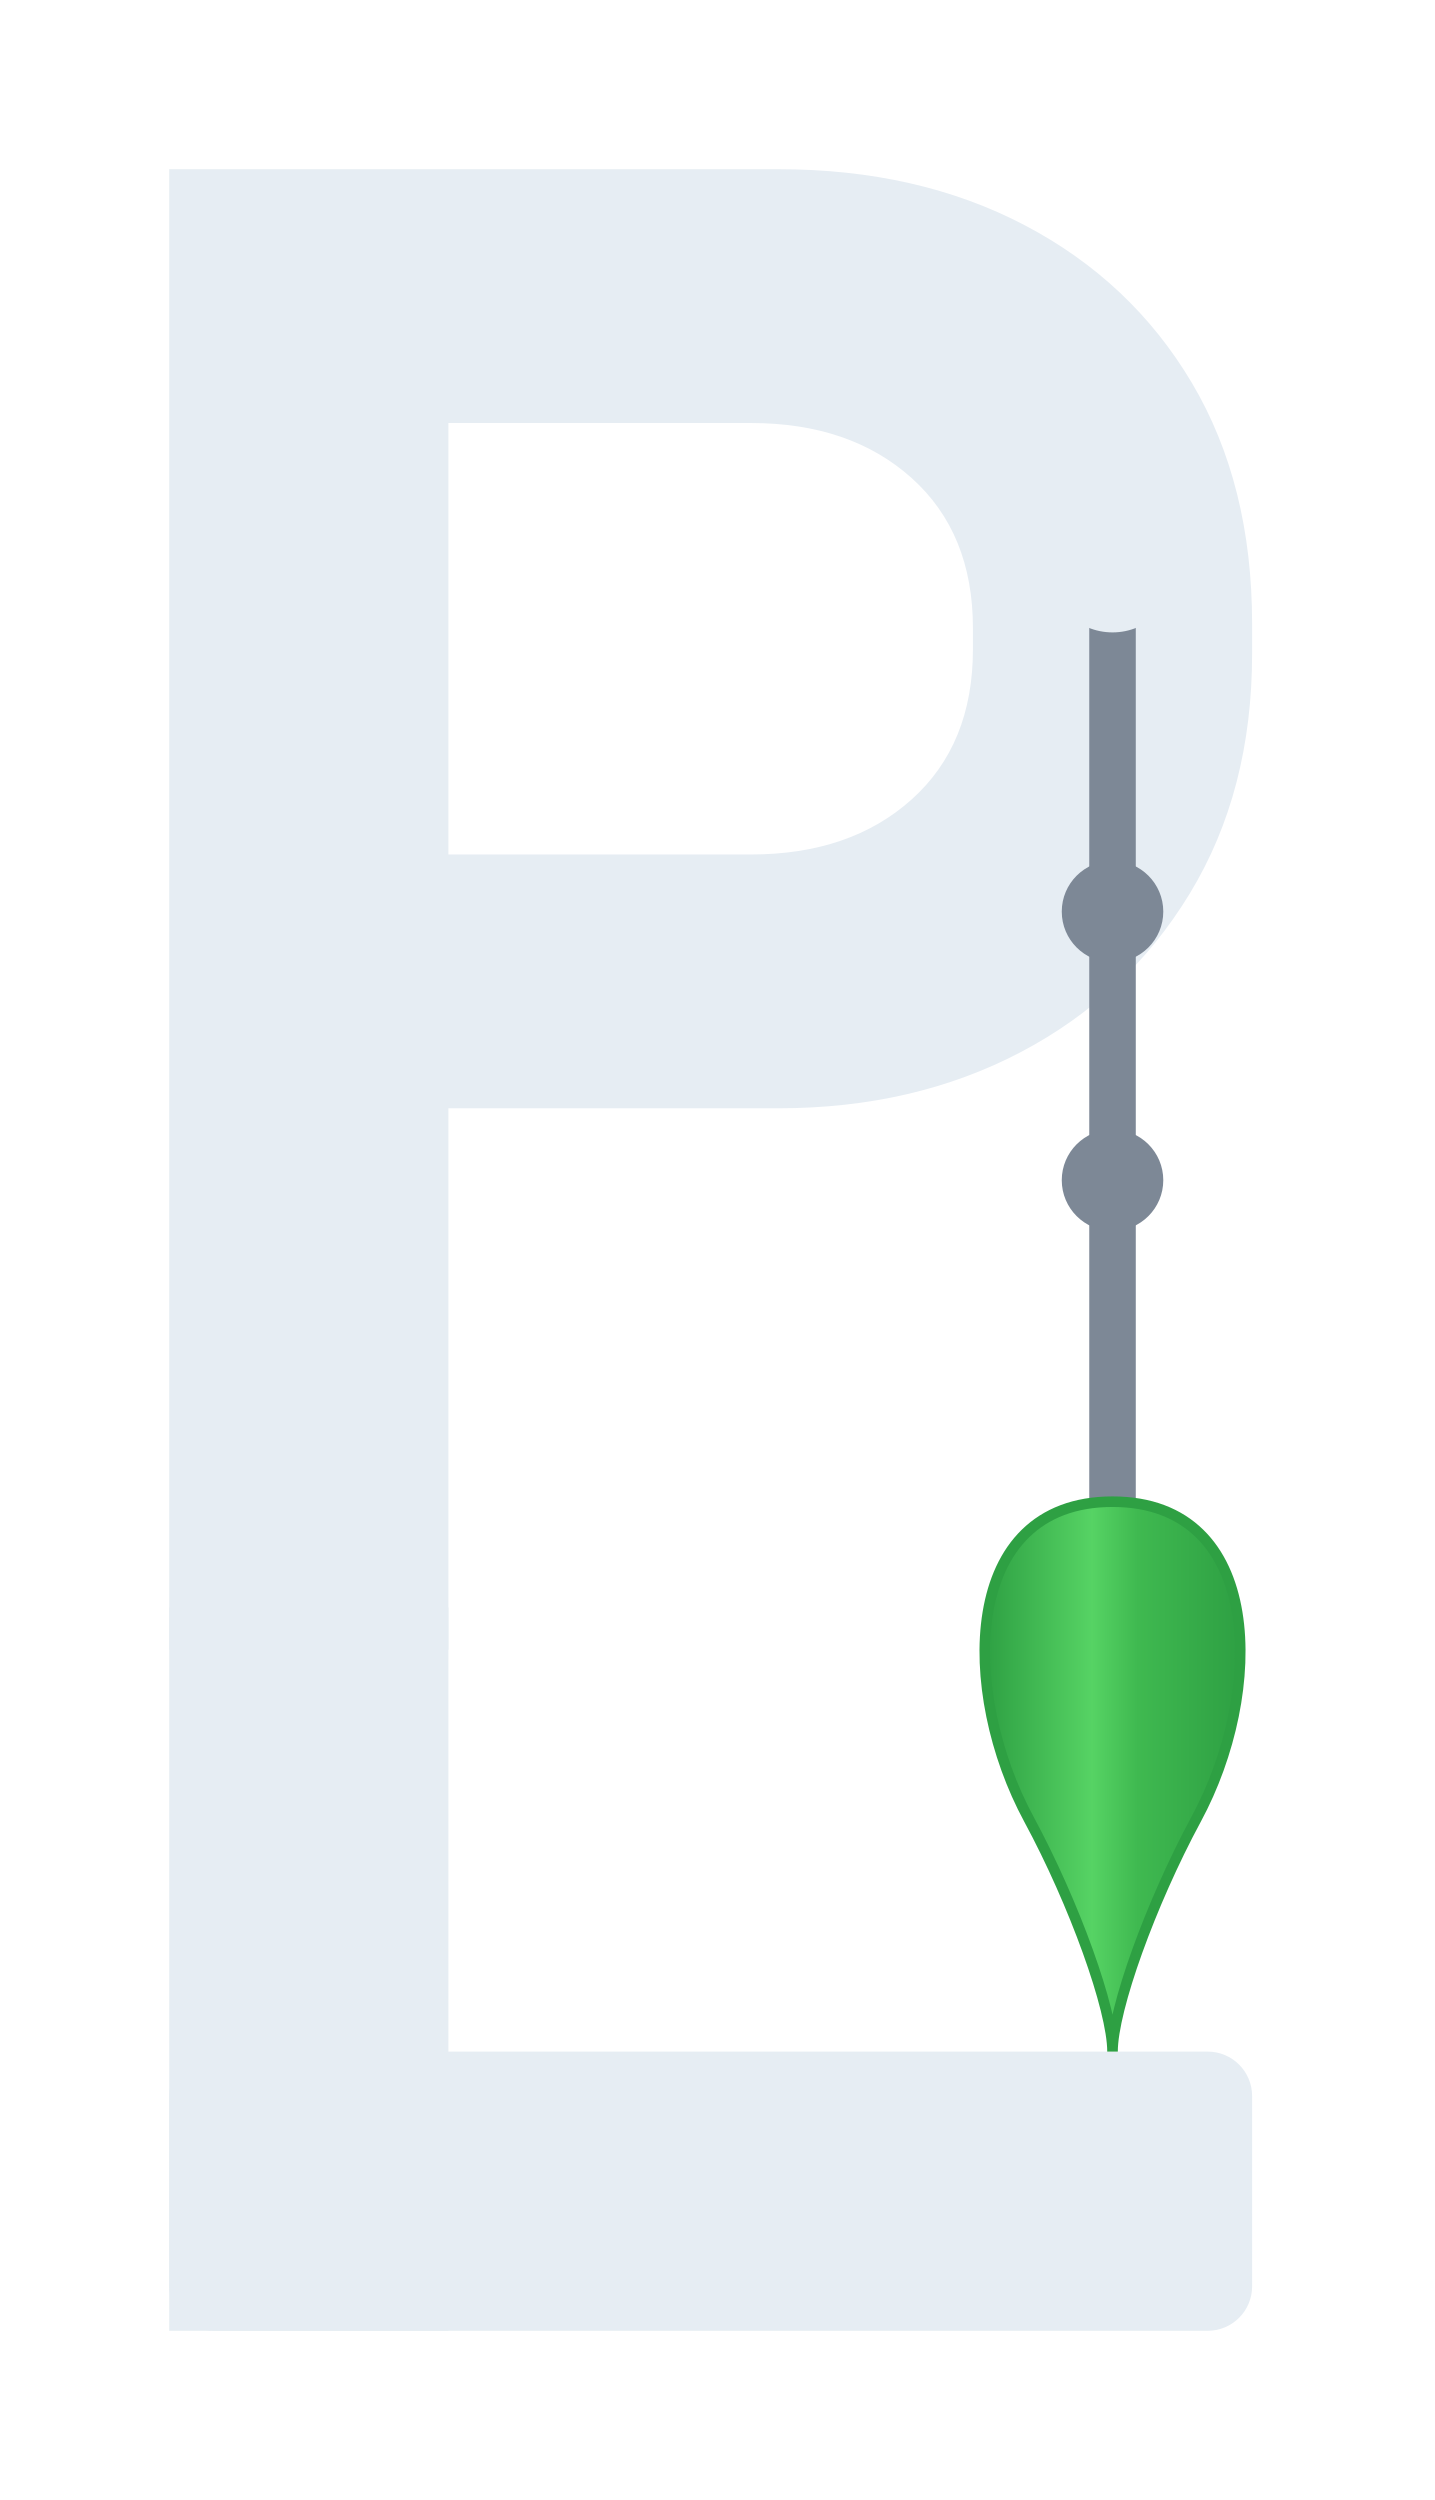
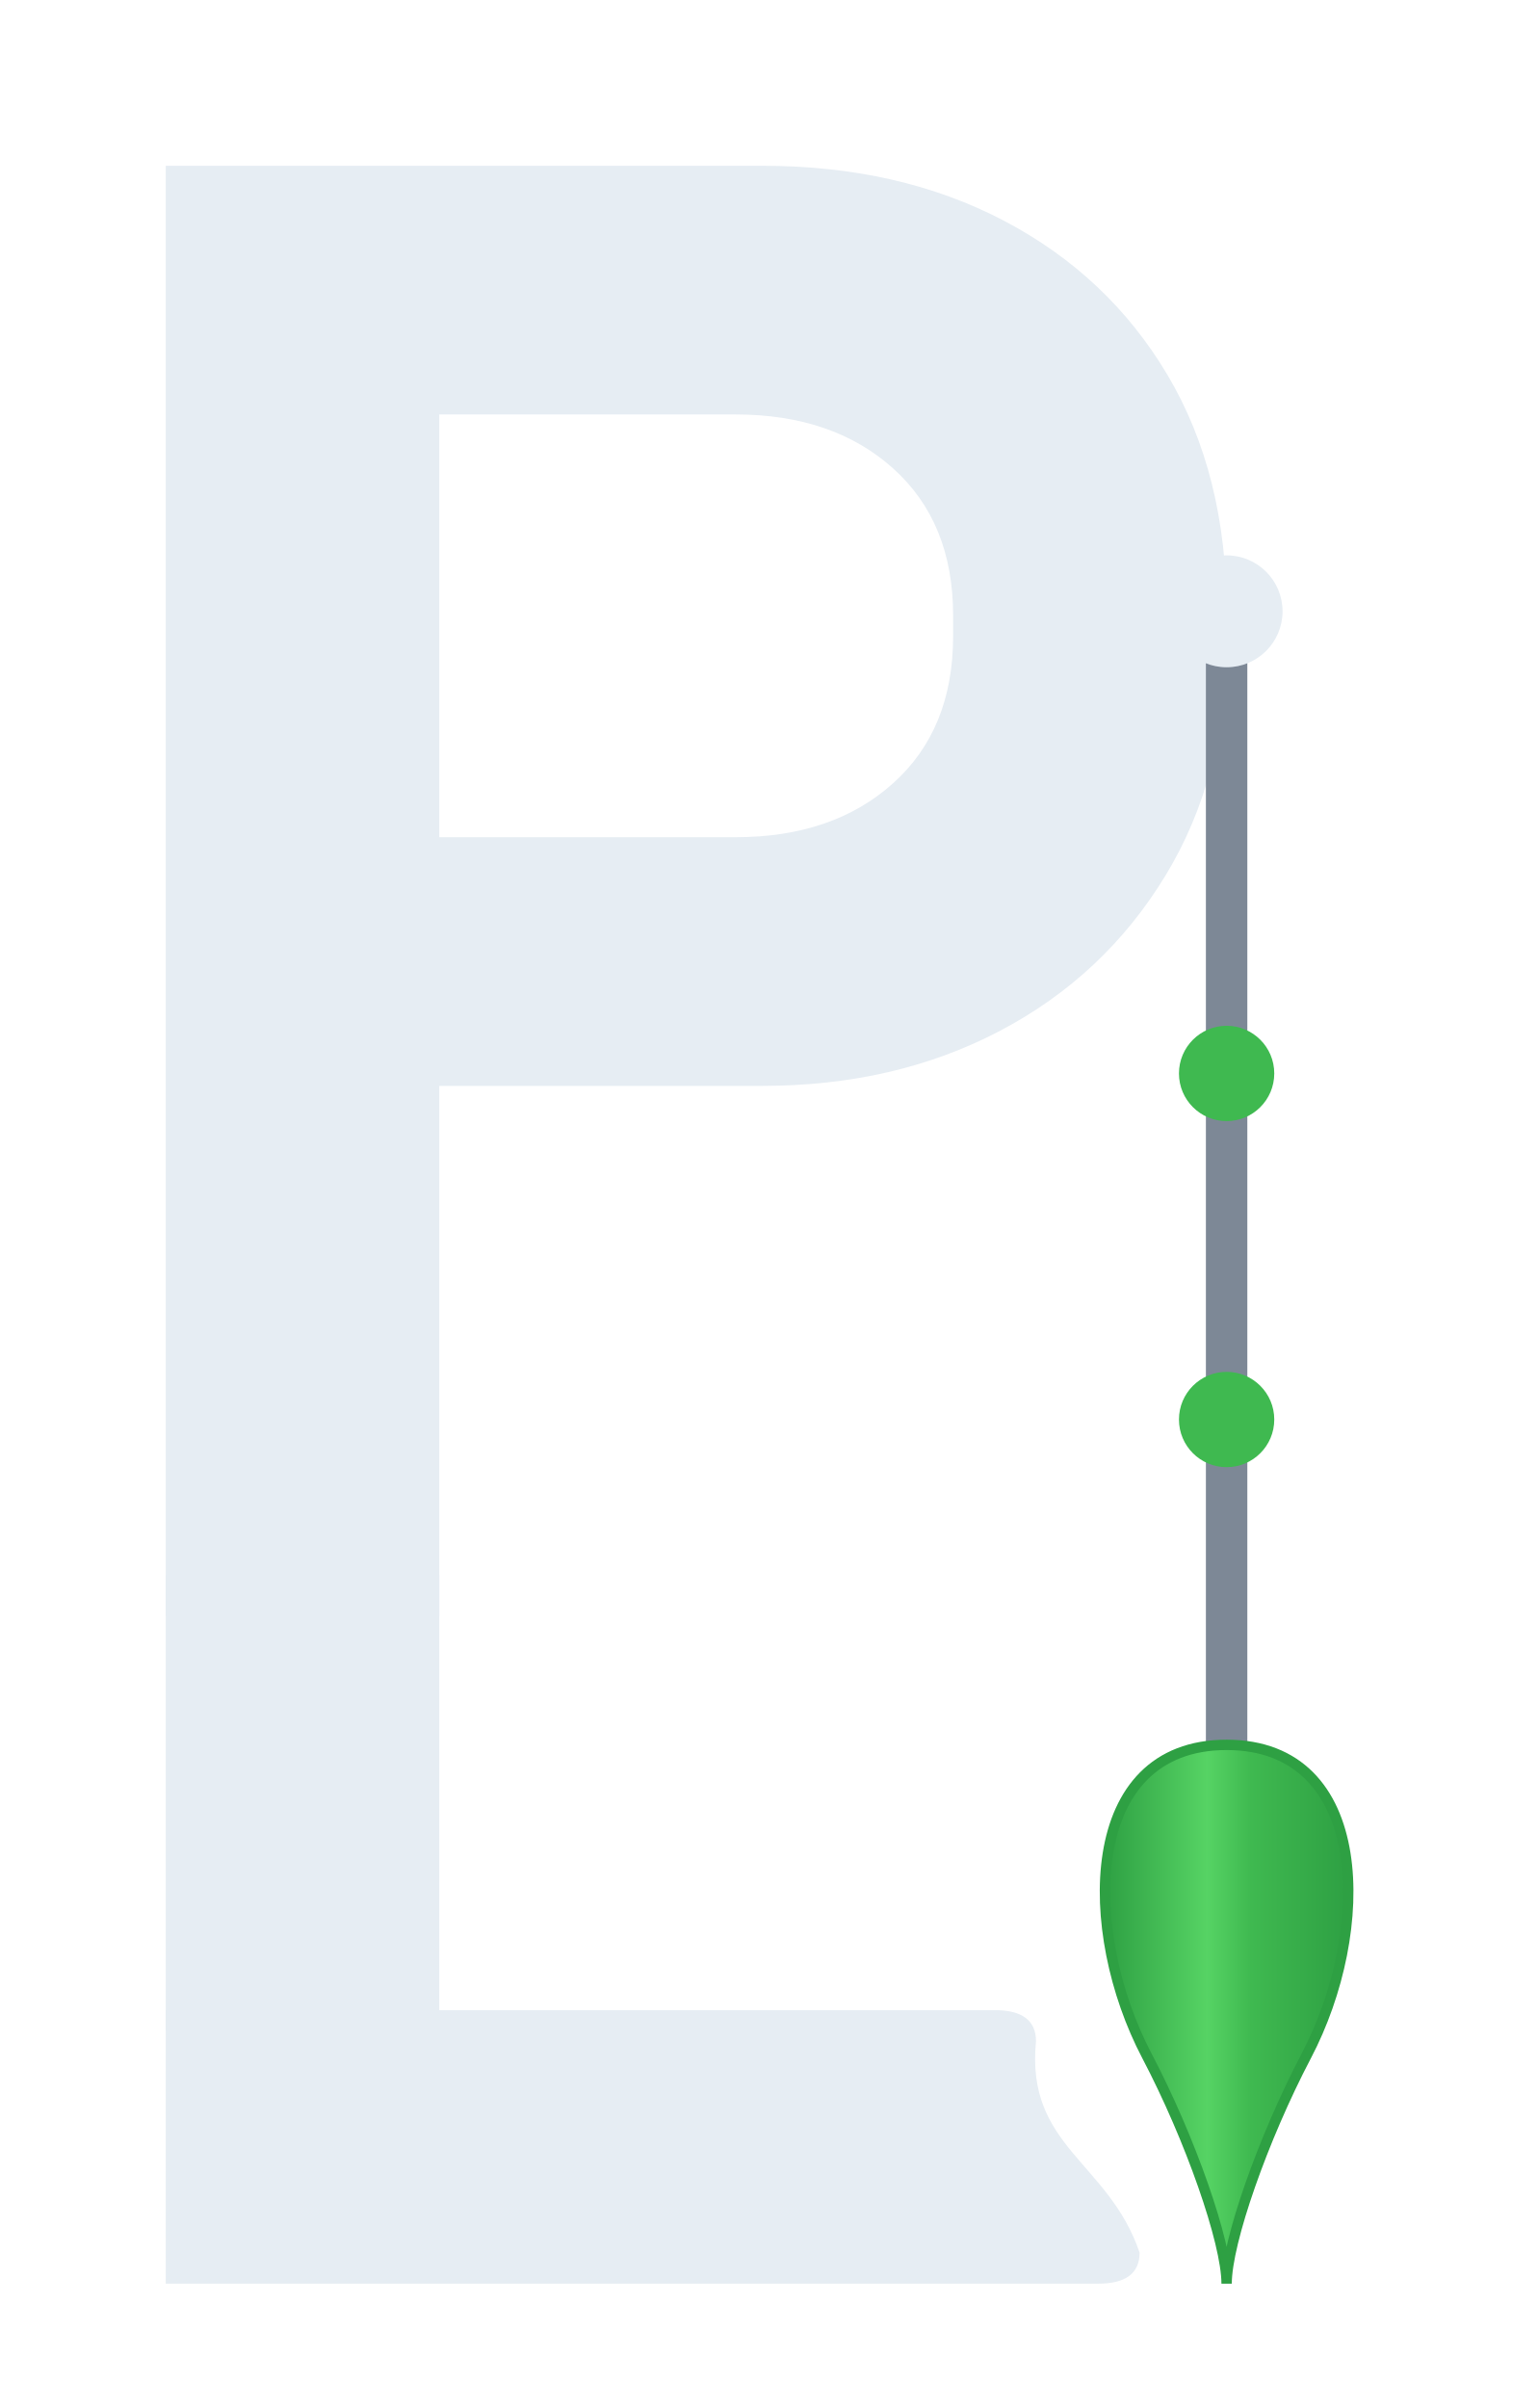
- <svg xmlns="http://www.w3.org/2000/svg" viewBox="-1.4 22.0 67.8 118.2" role="img" aria-label="plumb-line logo">
+ <svg xmlns="http://www.w3.org/2000/svg" viewBox="-1.4 22.0 74.2 116.2" role="img" aria-label="plumb-line logo">
  <defs>
    <linearGradient id="bob" x1="0" y1="0" x2="1" y2="0">
      <stop offset="0%" stop-color="#2ea043" />
      <stop offset="42%" stop-color="#56d364" />
      <stop offset="60%" stop-color="#3fb950" />
      <stop offset="100%" stop-color="#2ea043" />
    </linearGradient>
  </defs>
  <path d="M19.80 100L6.60 100L6.60 30L35.40 30Q42 30 47.05 32.65Q52.10 35.30 54.95 40.10Q57.80 44.90 57.80 51.50L57.80 52.90Q57.80 59.40 54.85 64.25Q51.90 69.10 46.85 71.75Q41.80 74.40 35.40 74.40L19.80 74.40L19.80 100M19.80 42L19.80 62.40L34.10 62.40Q38.80 62.40 41.70 59.80Q44.60 57.20 44.60 52.70L44.60 51.70Q44.60 47.20 41.70 44.60Q38.80 42 34.10 42" fill="#e6edf3" />
-   <rect x="6.6" y="98.0" width="13.2" height="34.2" fill="#e6edf3" />
-   <rect x="6.6" y="119.0" width="51.2" height="13.2" rx="2.1" fill="#e6edf3" />
-   <line x1="51.2" y1="48.9" x2="51.2" y2="94.0" stroke="#7d8896" stroke-width="2.2" stroke-linecap="round" />
-   <circle cx="51.2" cy="48.9" r="3" fill="#e6edf3" />
-   <circle cx="51.2" cy="65.1" r="2.4" fill="#7d8896" />
-   <circle cx="51.2" cy="77.8" r="2.4" fill="#7d8896" />
-   <path d="M 51.2,93     C 58.4,93 58.4,102 55.16,108     C 53,112 51.2,117 51.2,119     C 51.2,117 49.4,112 47.24,108     C 44,102 44,93 51.2,93 Z" fill="url(#bob)" stroke="#2ea043" stroke-width="0.5" />
+   <rect x="6.6" y="98.0" width="13.2" height="22.0" fill="#e6edf3" />
+   <path d="M 6.6,119     L 46.6,119     Q 48.6,119 48.6,120.5     C 48.1,125.6 52.1,126.3 53.6,130.7     Q 53.6,132.2 51.6,132.2     L 6.6,132.2 Z" fill="#e6edf3" />
+   <line x1="57.8" y1="51.5" x2="57.8" y2="107.2" stroke="#7d8896" stroke-width="2" stroke-linecap="round" />
+   <circle cx="57.8" cy="51.5" r="2.7" fill="#e6edf3" />
+   <circle cx="57.8" cy="73.8" r="2.3" fill="#3fb950" />
+   <circle cx="57.8" cy="90.5" r="2.3" fill="#3fb950" />
+   <path d="M 57.8,106.2     C 64.8,106.2 64.8,115.2 61.65,121.2     C 59.55,125.2 57.8,130.2 57.8,132.2     C 57.8,130.2 56.05,125.2 53.95,121.2     C 50.8,115.2 50.8,106.2 57.8,106.2 Z" fill="url(#bob)" stroke="#2ea043" stroke-width="0.5" />
</svg>
